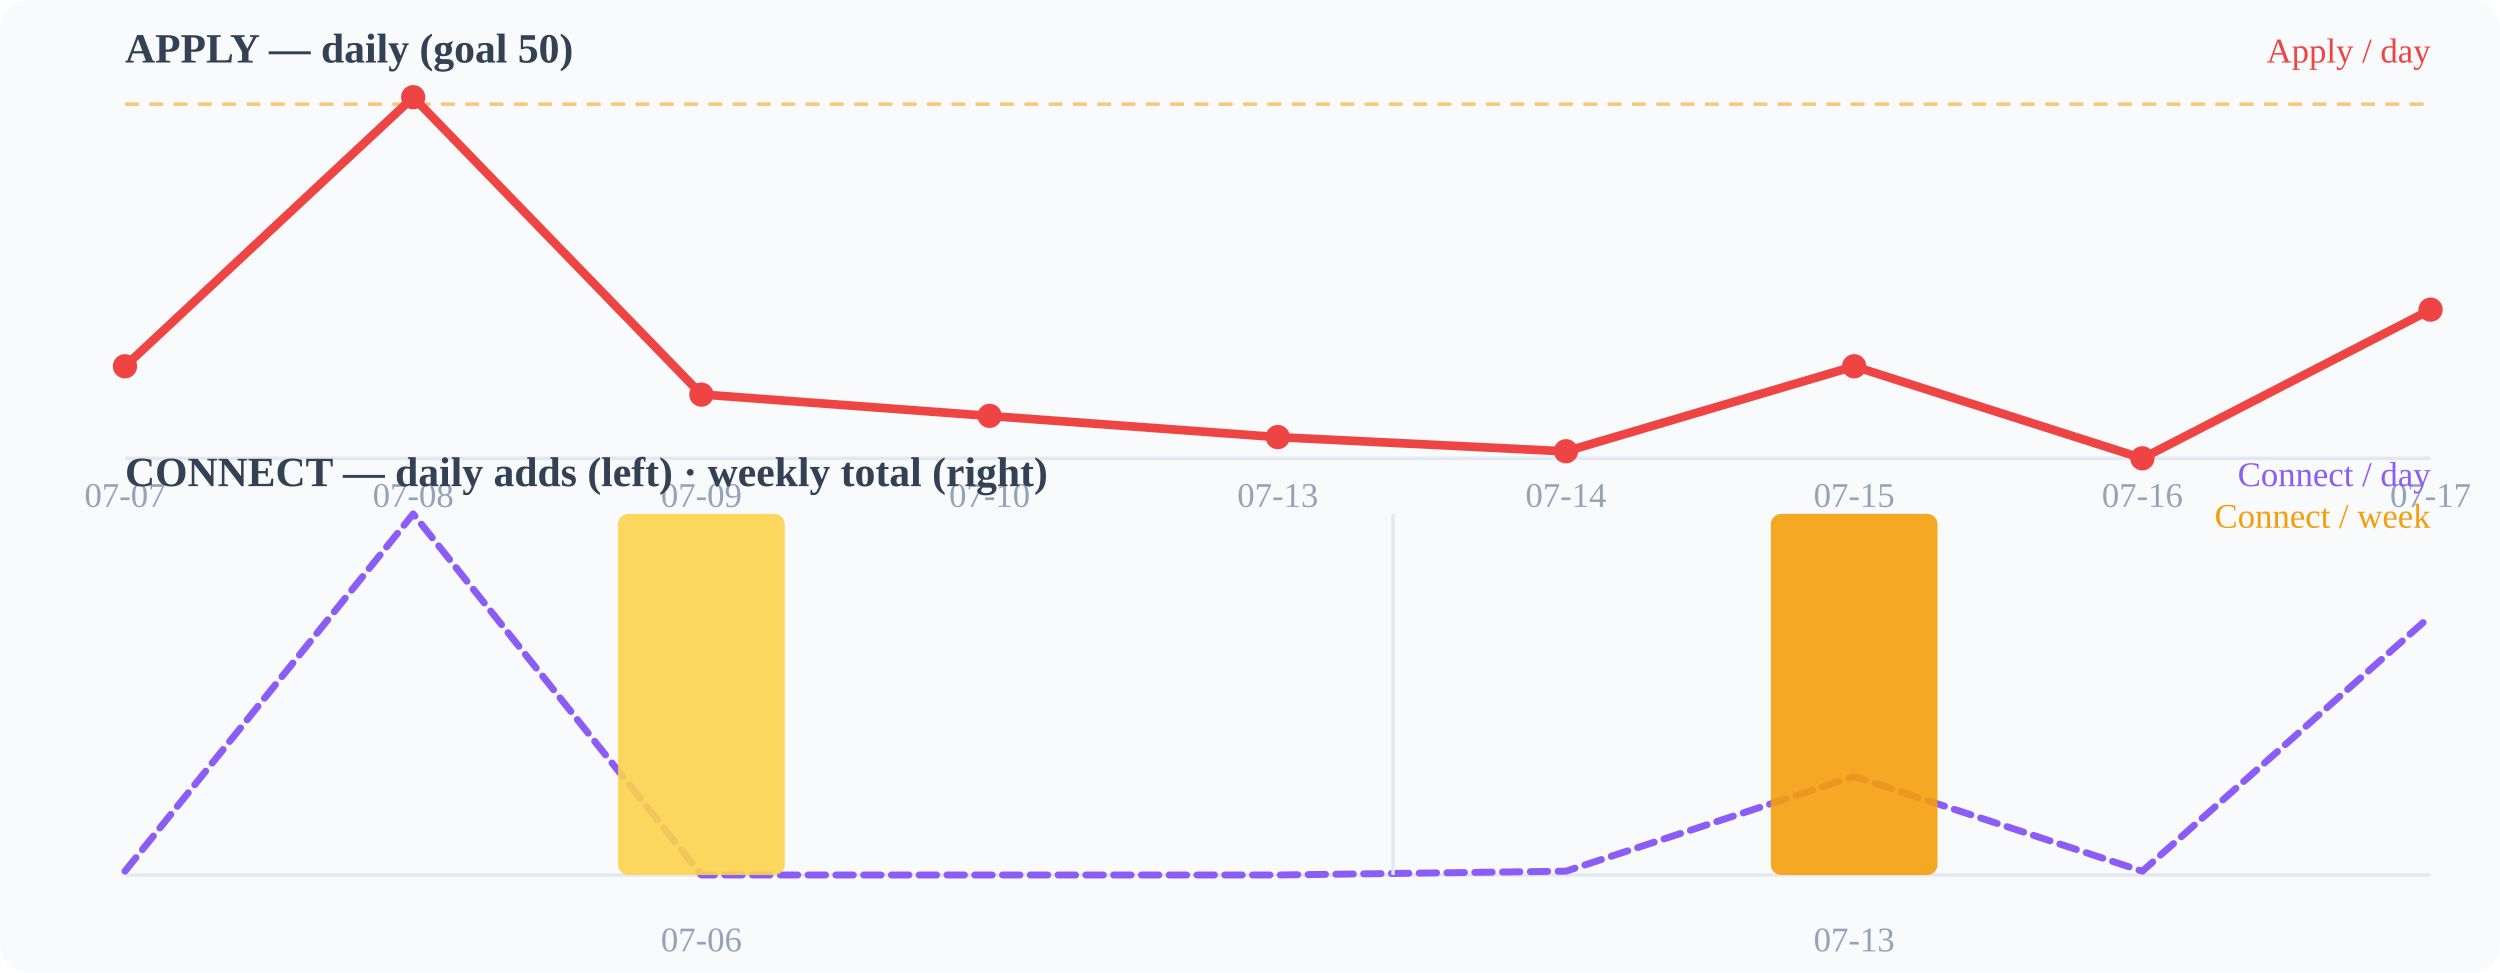
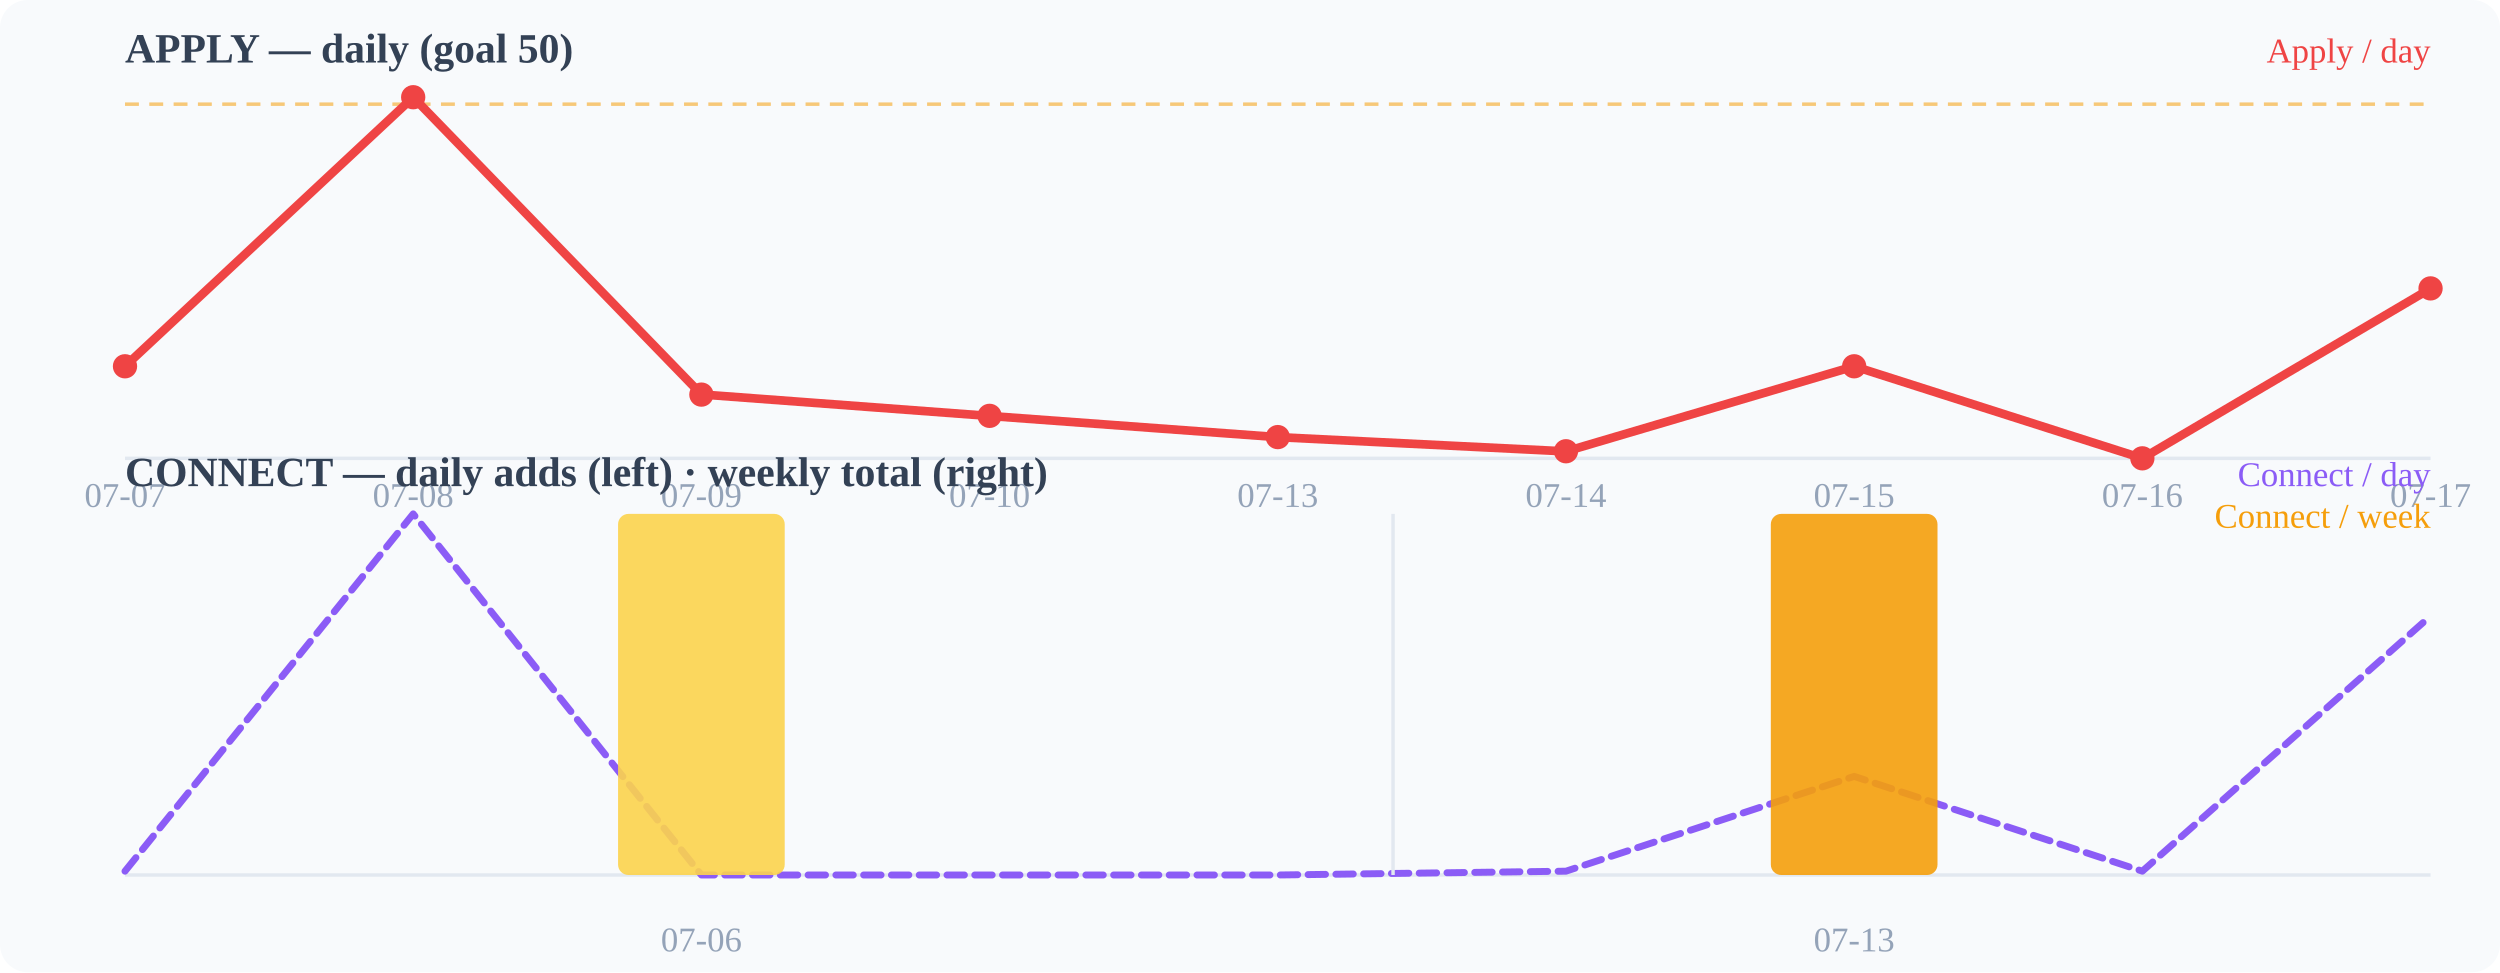
<svg xmlns="http://www.w3.org/2000/svg" width="720" height="280" viewBox="0 0 720 280">
  <rect width="720" height="280" fill="#f8fafc" rx="8" />
  <text x="36" y="18" font-size="12" font-weight="600" fill="#334155">APPLY — daily (goal 50)</text>
  <line x1="36" y1="132" x2="700" y2="132" stroke="#e2e8f0" stroke-width="1" />
  <line x1="36" y1="30.0" x2="700" y2="30.0" stroke="#f59e0b" stroke-width="1" stroke-dasharray="4 3" opacity="0.55" />
-   <polyline points="36.0,105.5 119.0,28.0 202.0,113.6 285.0,119.8 368.0,125.9 451.0,130.0 534.0,105.5 617.0,132.0 700.0,89.2" fill="none" stroke="#ef4444" stroke-width="2.5" stroke-linecap="round" stroke-linejoin="round" />
+   <polyline points="36.0,105.5 119.0,28.0 202.0,113.6 285.0,119.8 368.0,125.9 451.0,130.0 534.0,105.5 617.0,132.0 700.0,83.1" fill="none" stroke="#ef4444" stroke-width="2.5" stroke-linecap="round" stroke-linejoin="round" />
  <circle cx="36" cy="105.49" r="3.5" fill="#ef4444" />
  <circle cx="119" cy="28" r="3.5" fill="#ef4444" />
  <circle cx="202" cy="113.647" r="3.5" fill="#ef4444" />
  <circle cx="285" cy="119.765" r="3.5" fill="#ef4444" />
  <circle cx="368" cy="125.882" r="3.5" fill="#ef4444" />
  <circle cx="451" cy="129.961" r="3.5" fill="#ef4444" />
  <circle cx="534" cy="105.49" r="3.5" fill="#ef4444" />
  <circle cx="617" cy="132" r="3.5" fill="#ef4444" />
-   <circle cx="700" cy="89.176" r="3.5" fill="#ef4444" />
+   <circle cx="700" cy="83.059" r="3.5" fill="#ef4444" />
  <text x="36" y="146" font-size="10" fill="#94a3b8" text-anchor="middle">07-07</text>
  <text x="119" y="146" font-size="10" fill="#94a3b8" text-anchor="middle">07-08</text>
  <text x="202" y="146" font-size="10" fill="#94a3b8" text-anchor="middle">07-09</text>
  <text x="285" y="146" font-size="10" fill="#94a3b8" text-anchor="middle">07-10</text>
  <text x="368" y="146" font-size="10" fill="#94a3b8" text-anchor="middle">07-13</text>
  <text x="451" y="146" font-size="10" fill="#94a3b8" text-anchor="middle">07-14</text>
  <text x="534" y="146" font-size="10" fill="#94a3b8" text-anchor="middle">07-15</text>
  <text x="617" y="146" font-size="10" fill="#94a3b8" text-anchor="middle">07-16</text>
  <text x="700" y="146" font-size="10" fill="#94a3b8" text-anchor="middle">07-17</text>
  <text x="36" y="140" font-size="12" font-weight="600" fill="#334155">CONNECT — daily adds (left) · weekly total (right)</text>
  <line x1="36" y1="252" x2="700" y2="252" stroke="#e2e8f0" stroke-width="1" />
  <polyline points="36.0,250.9 119.0,148.0 202.0,252.0 285.0,252.0 368.0,252.0 451.0,250.9 534.0,223.6 617.0,250.9 700.0,177.4" fill="none" stroke="#8b5cf6" stroke-width="2" stroke-linecap="round" stroke-linejoin="round" stroke-dasharray="5 3" />
  <rect x="178.0" y="148.0" width="48" height="104.0" rx="3" fill="#fcd34d" opacity="0.9" />
  <rect x="510.0" y="148.0" width="48" height="104.0" rx="3" fill="#f59e0b" opacity="0.9" />
  <line x1="401.2" y1="148" x2="401.2" y2="252" stroke="#e2e8f0" stroke-width="1" />
  <text x="202" y="274" font-size="10" fill="#94a3b8" text-anchor="middle">07-06</text>
  <text x="534" y="274" font-size="10" fill="#94a3b8" text-anchor="middle">07-13</text>
  <text x="700" y="18" font-size="10" fill="#ef4444" text-anchor="end">Apply / day</text>
  <text x="700" y="140" font-size="10" fill="#8b5cf6" text-anchor="end">Connect / day</text>
  <text x="700" y="152" font-size="10" fill="#f59e0b" text-anchor="end">Connect / week</text>
</svg>
